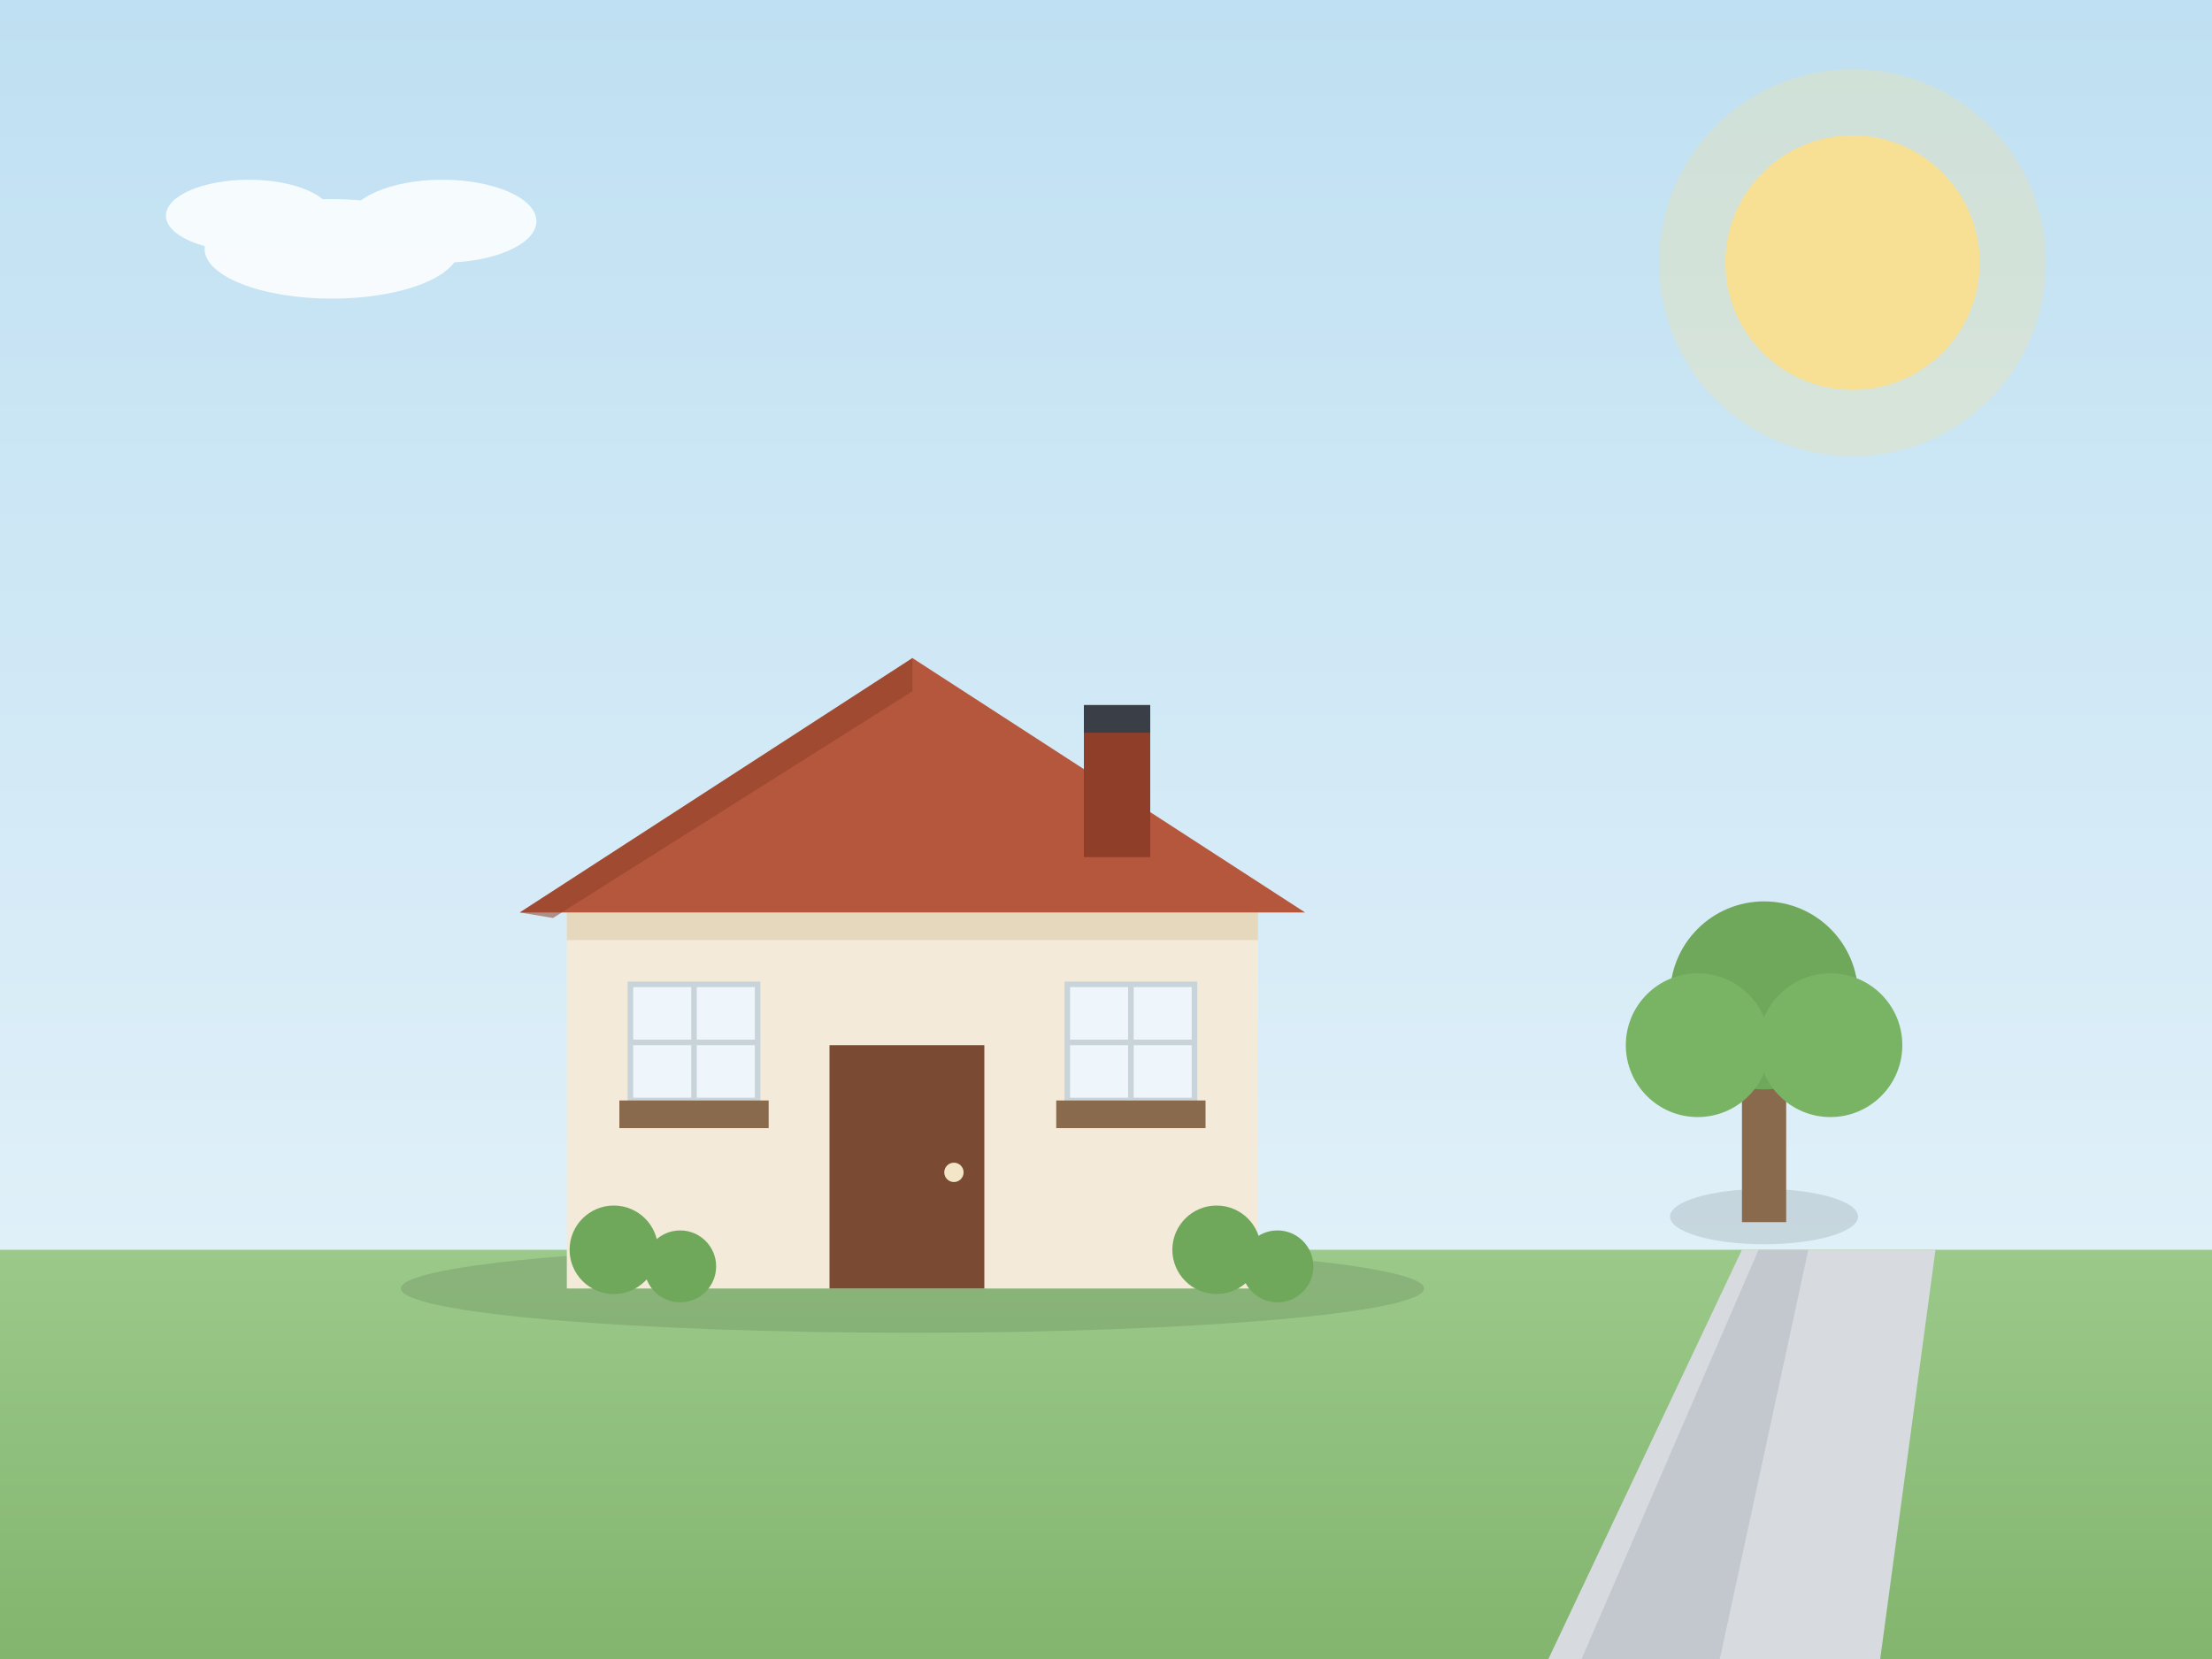
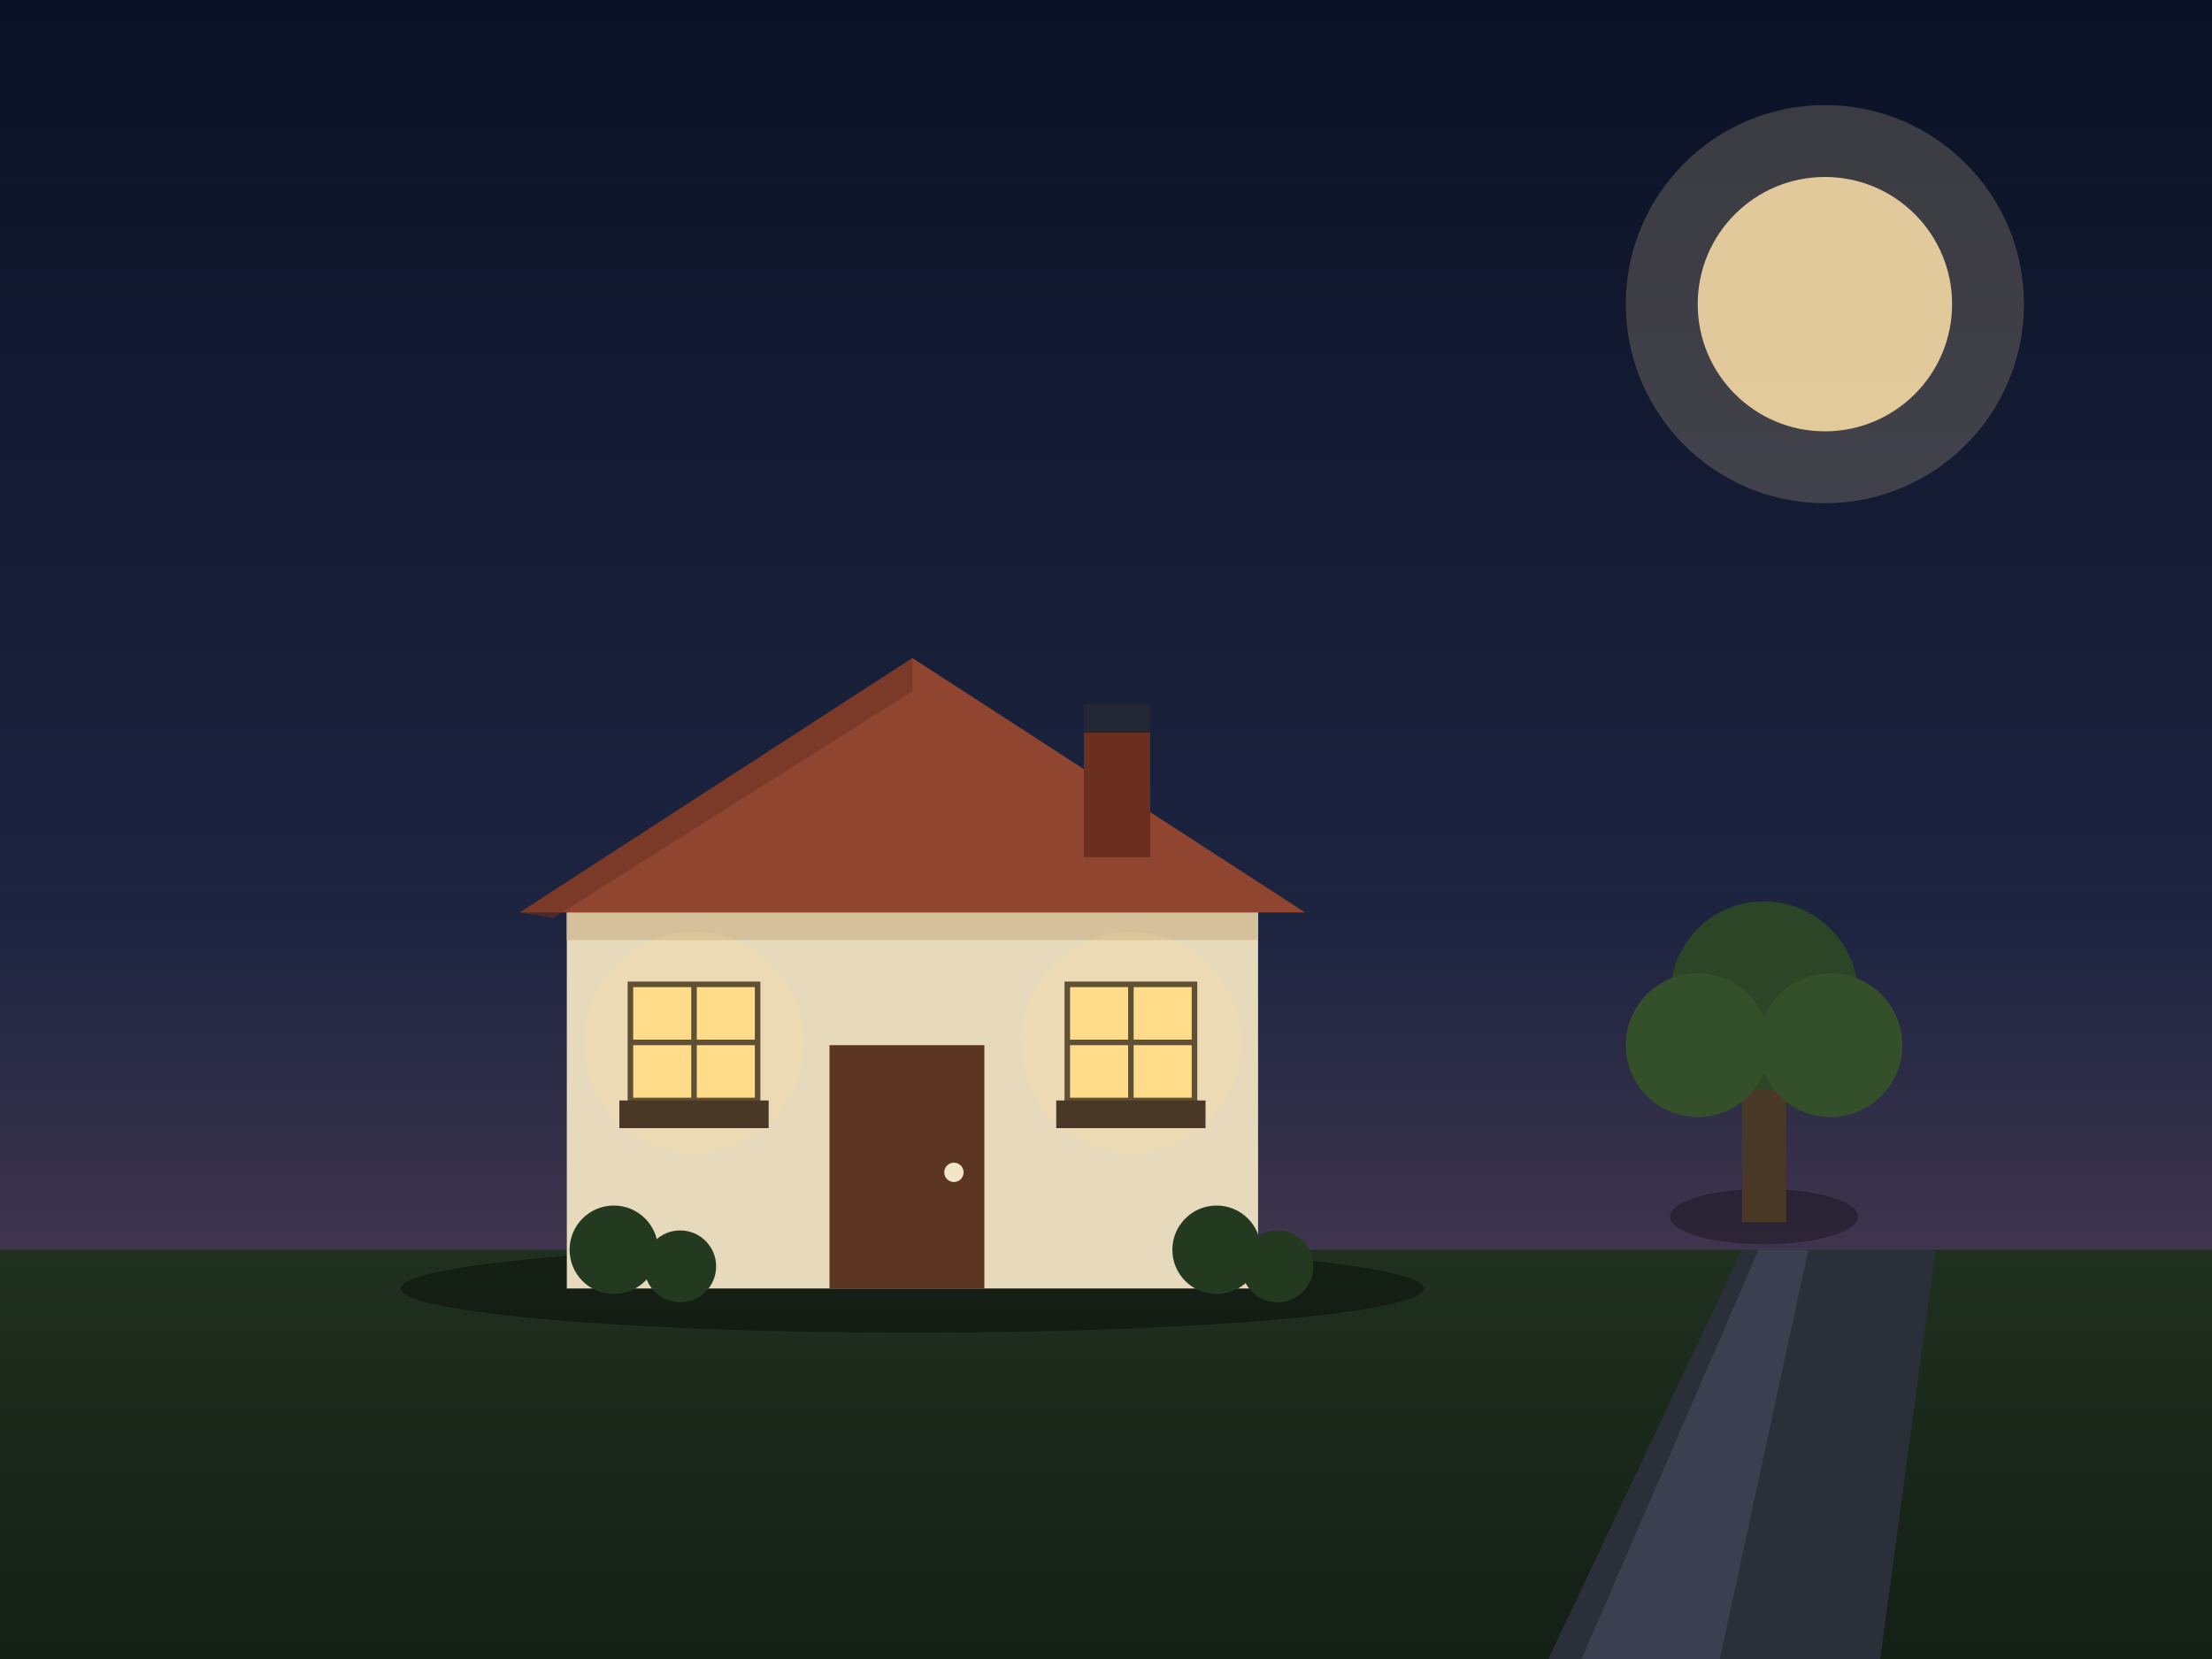
<svg xmlns="http://www.w3.org/2000/svg" viewBox="0 0 800 600" role="img" aria-label="戸建てイメージ（イラスト・プレースホルダー）">
  <defs>
    <linearGradient id="sky" x1="0%" y1="0%" x2="0%" y2="100%">
-       <stop offset="0%" stop-color="#bfe0f2" />
-       <stop offset="100%" stop-color="#eaf5fb" />
+       <stop offset="0%" stop-color="#0b1226" />
+       <stop offset="55%" stop-color="#1c2440" />
+       <stop offset="82%" stop-color="#4a3a52" />
+       <stop offset="100%" stop-color="#caa06b" />
    </linearGradient>
    <linearGradient id="grass" x1="0%" y1="0%" x2="0%" y2="100%">
-       <stop offset="0%" stop-color="#9bc98a" />
-       <stop offset="100%" stop-color="#83b56e" />
+       <stop offset="0%" stop-color="#20301f" />
+       <stop offset="100%" stop-color="#141f16" />
    </linearGradient>
  </defs>
  <rect width="800" height="600" fill="url(#sky)" />
-   <circle cx="670" cy="95" r="46" fill="#fbdf8c" opacity="0.9" />
-   <circle cx="670" cy="95" r="70" fill="#fbdf8c" opacity="0.25" />
-   <g fill="#ffffff" opacity="0.85">
-     <ellipse cx="120" cy="90" rx="46" ry="18" />
-     <ellipse cx="160" cy="80" rx="34" ry="15" />
-     <ellipse cx="90" cy="78" rx="30" ry="13" />
+   <circle cx="660" cy="110" r="46" fill="#f3d9a4" opacity="0.9" />
+   <circle cx="660" cy="110" r="72" fill="#f3d9a4" opacity="0.2" />
+   <rect x="0" y="452" width="800" height="148" fill="url(#grass)" />
+   <path d="M560,600 L630,452 L700,452 L680,600 Z" fill="#2a2f3a" />
+   <path d="M572,600 L636,452 L654,452 L622,600 Z" fill="#3a4050" />
+   <ellipse cx="330" cy="466" rx="185" ry="16" fill="rgba(0,0,0,0.35)" />
+   <g>
+     <ellipse cx="638" cy="440" rx="34" ry="10" fill="rgba(0,0,0,0.3)" />
+     <rect x="630" y="380" width="16" height="62" fill="#4a3826" />
+     <circle cx="638" cy="360" r="34" fill="#2c4526" />
+     <circle cx="614" cy="378" r="26" fill="#33502b" />
+     <circle cx="662" cy="378" r="26" fill="#33502b" />
  </g>
-   <rect x="0" y="452" width="800" height="148" fill="url(#grass)" />
-   <path d="M560,600 L630,452 L700,452 L680,600 Z" fill="#d7dbe0" />
-   <path d="M572,600 L636,452 L654,452 L622,600 Z" fill="#c3c8cf" />
-   <ellipse cx="330" cy="466" rx="185" ry="16" fill="rgba(20,30,20,0.12)" />
+   <rect x="205" y="330" width="250" height="136" fill="#e7d9bc" />
+   <rect x="205" y="330" width="250" height="10" fill="#d4c19c" />
+   <polygon points="188,330 330,238 472,330" fill="#8f4530" />
+   <polygon points="188,330 330,238 330,250 200,332" fill="#6b2f1f" opacity="0.55" />
+   <rect x="392" y="255" width="24" height="55" fill="#6b2f1f" />
+   <rect x="392" y="255" width="24" height="10" fill="#232733" />
+   <rect x="300" y="378" width="56" height="88" fill="#5c3623" />
+   <circle cx="345" cy="424" r="3.5" fill="#f3e6c8" />
  <g>
-     <ellipse cx="638" cy="440" rx="34" ry="10" fill="rgba(20,30,20,0.12)" />
-     <rect x="630" y="380" width="16" height="62" fill="#8a6a4d" />
-     <circle cx="638" cy="360" r="34" fill="#6fa85a" />
-     <circle cx="614" cy="378" r="26" fill="#79b364" />
-     <circle cx="662" cy="378" r="26" fill="#79b364" />
+     <rect x="228" y="356" width="46" height="42" fill="#ffdb8a" />
+     <rect x="386" y="356" width="46" height="42" fill="#ffdb8a" />
  </g>
-   <rect x="205" y="330" width="250" height="136" fill="#f4ead9" />
-   <rect x="205" y="330" width="250" height="10" fill="#e6d8bd" />
-   <polygon points="188,330 330,238 472,330" fill="#b5573c" />
-   <polygon points="188,330 330,238 330,250 200,332" fill="#8f3f29" opacity="0.55" />
-   <rect x="392" y="255" width="24" height="55" fill="#8f3f29" />
-   <rect x="392" y="255" width="24" height="10" fill="#3a3f47" />
-   <rect x="300" y="378" width="56" height="88" fill="#7a4b32" />
-   <circle cx="345" cy="424" r="3.5" fill="#f3e6c8" />
-   <g fill="#eef6fb" stroke="#c9d3da" stroke-width="2">
+   <g fill="none" stroke="#3a2f22" stroke-width="2">
    <rect x="228" y="356" width="46" height="42" />
-     <rect x="386" y="356" width="46" height="42" />
-   </g>
-   <g stroke="#c9d3da" stroke-width="2">
    <line x1="251" y1="356" x2="251" y2="398" />
    <line x1="228" y1="377" x2="274" y2="377" />
+     <rect x="386" y="356" width="46" height="42" />
    <line x1="409" y1="356" x2="409" y2="398" />
    <line x1="386" y1="377" x2="432" y2="377" />
  </g>
-   <rect x="224" y="398" width="54" height="10" fill="#8a6a4d" />
-   <rect x="382" y="398" width="54" height="10" fill="#8a6a4d" />
-   <g fill="#6fa85a">
+   <circle cx="251" cy="377" r="40" fill="#ffdb8a" opacity="0.18" />
+   <circle cx="409" cy="377" r="40" fill="#ffdb8a" opacity="0.18" />
+   <rect x="224" y="398" width="54" height="10" fill="#4a3826" />
+   <rect x="382" y="398" width="54" height="10" fill="#4a3826" />
+   <g fill="#233920">
    <circle cx="222" cy="452" r="16" />
    <circle cx="246" cy="458" r="13" />
    <circle cx="440" cy="452" r="16" />
    <circle cx="462" cy="458" r="13" />
  </g>
</svg>
